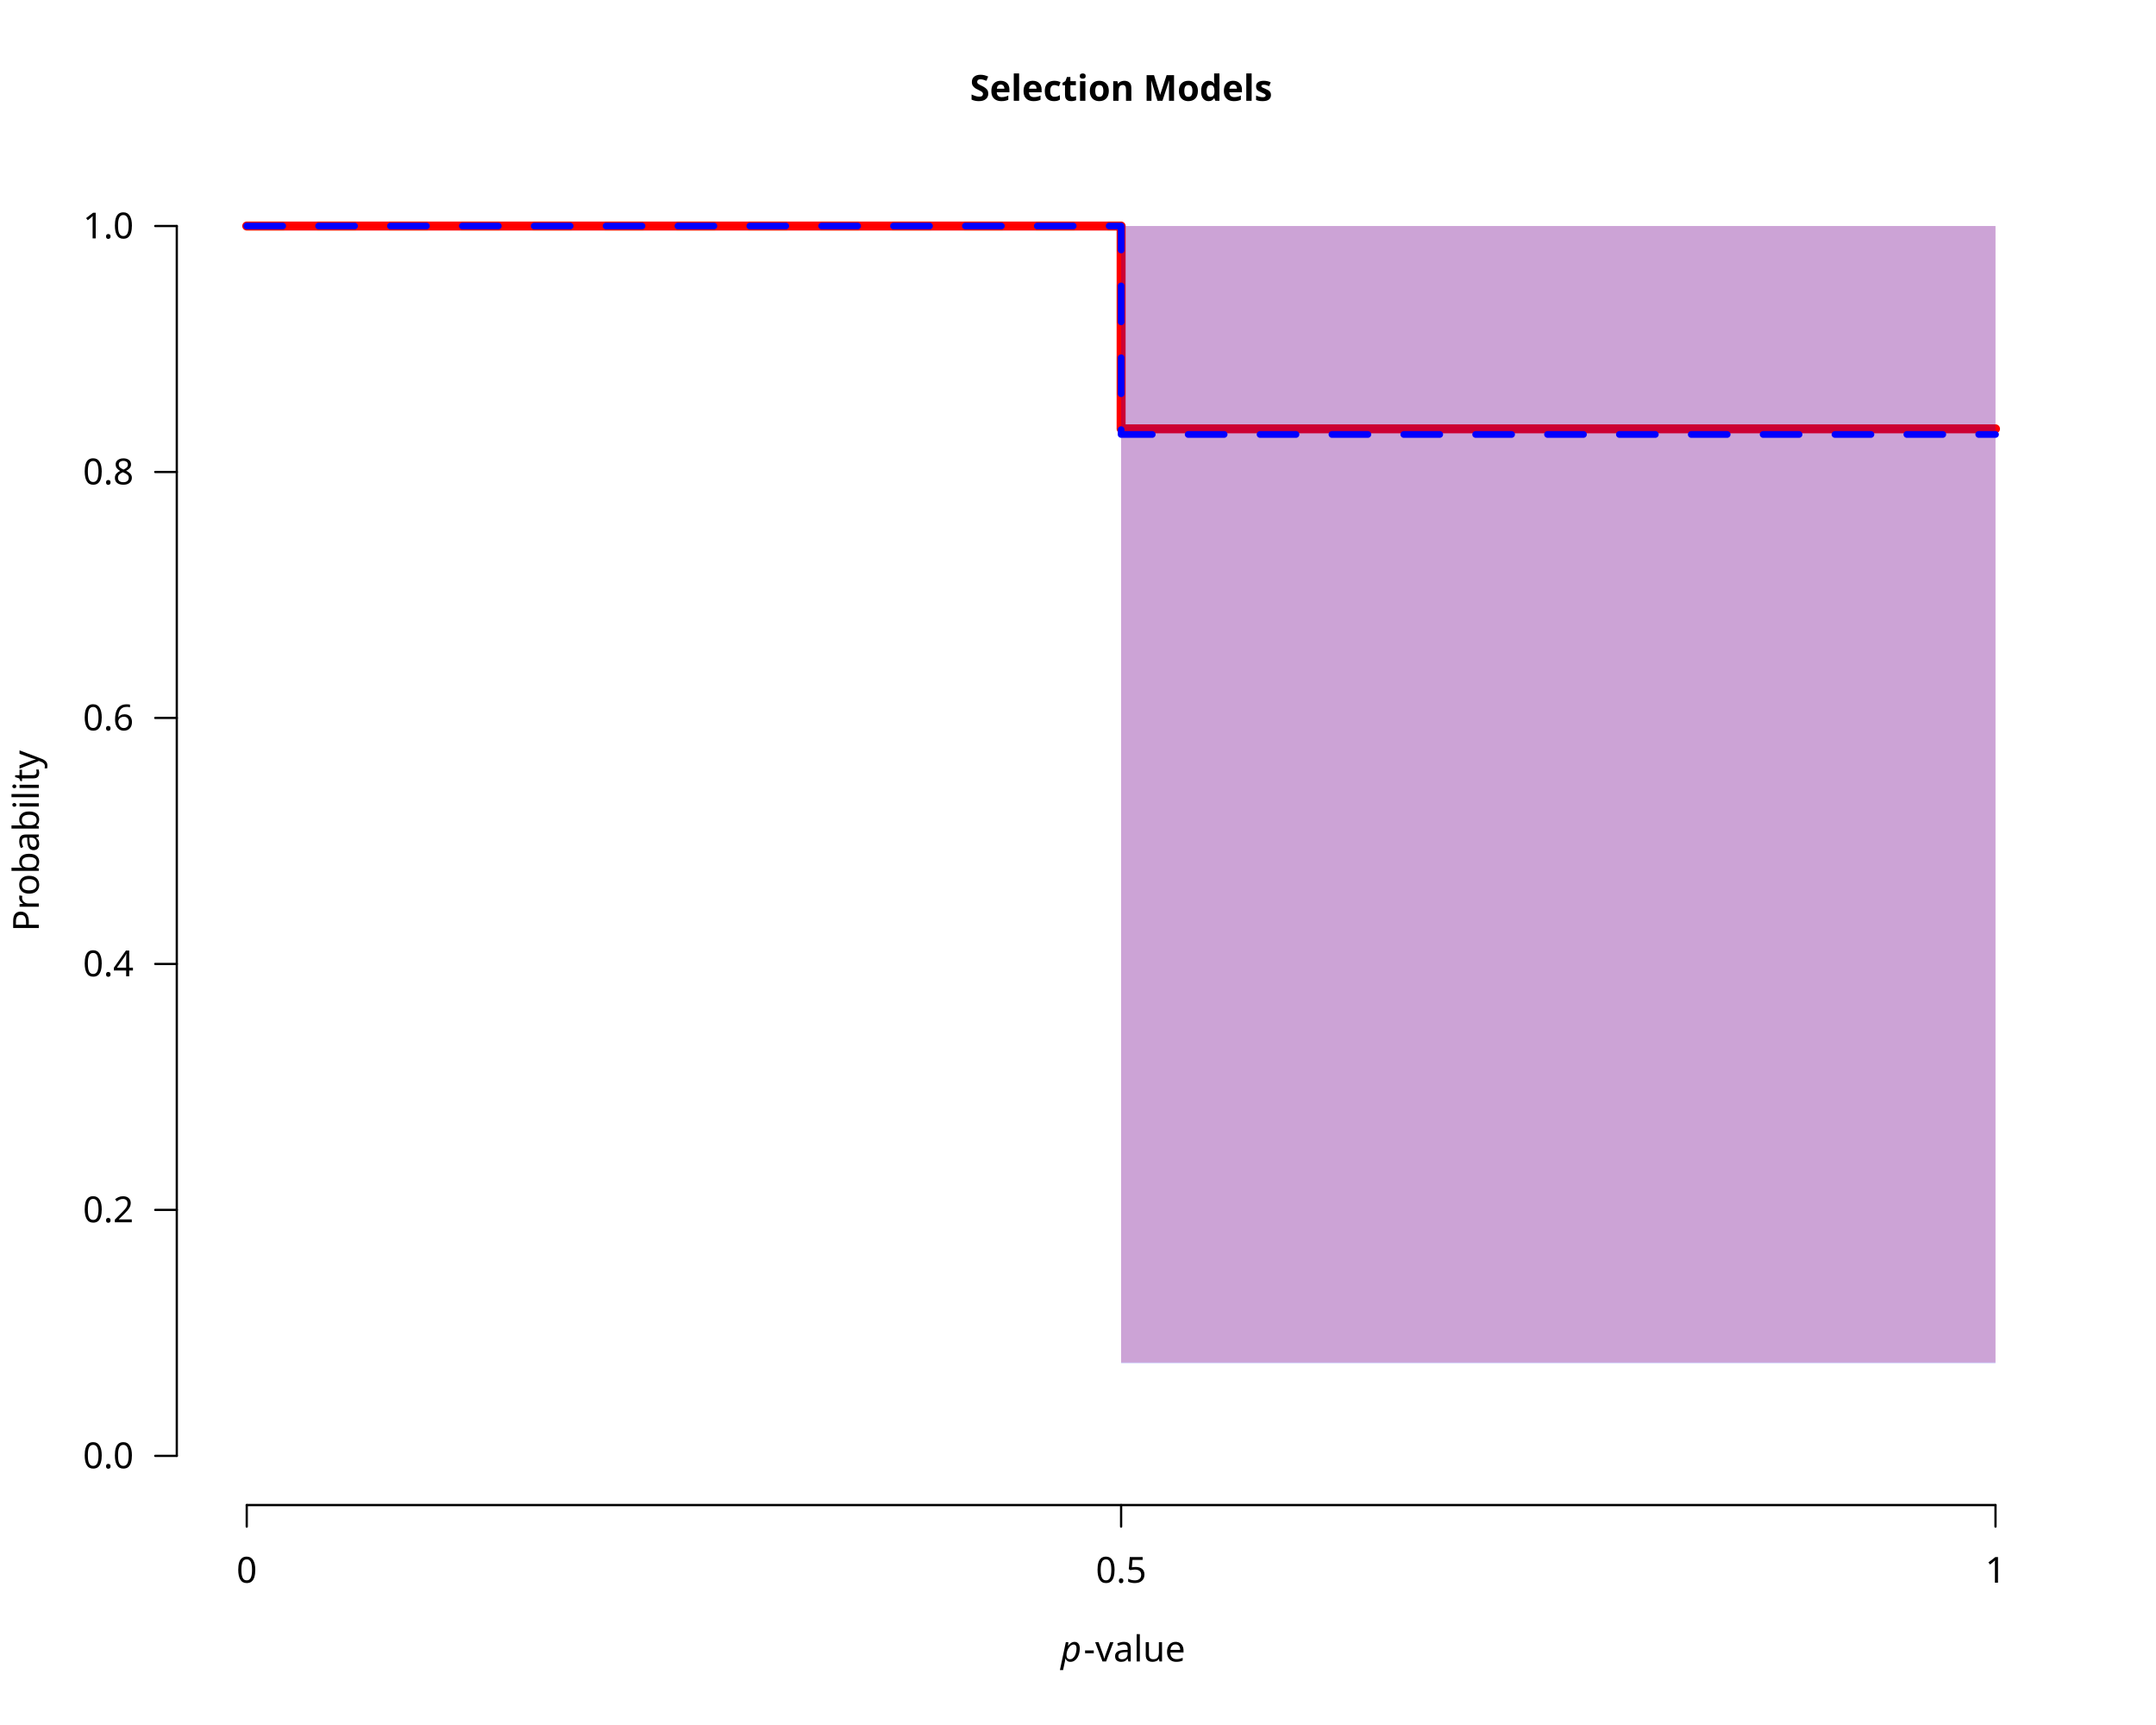
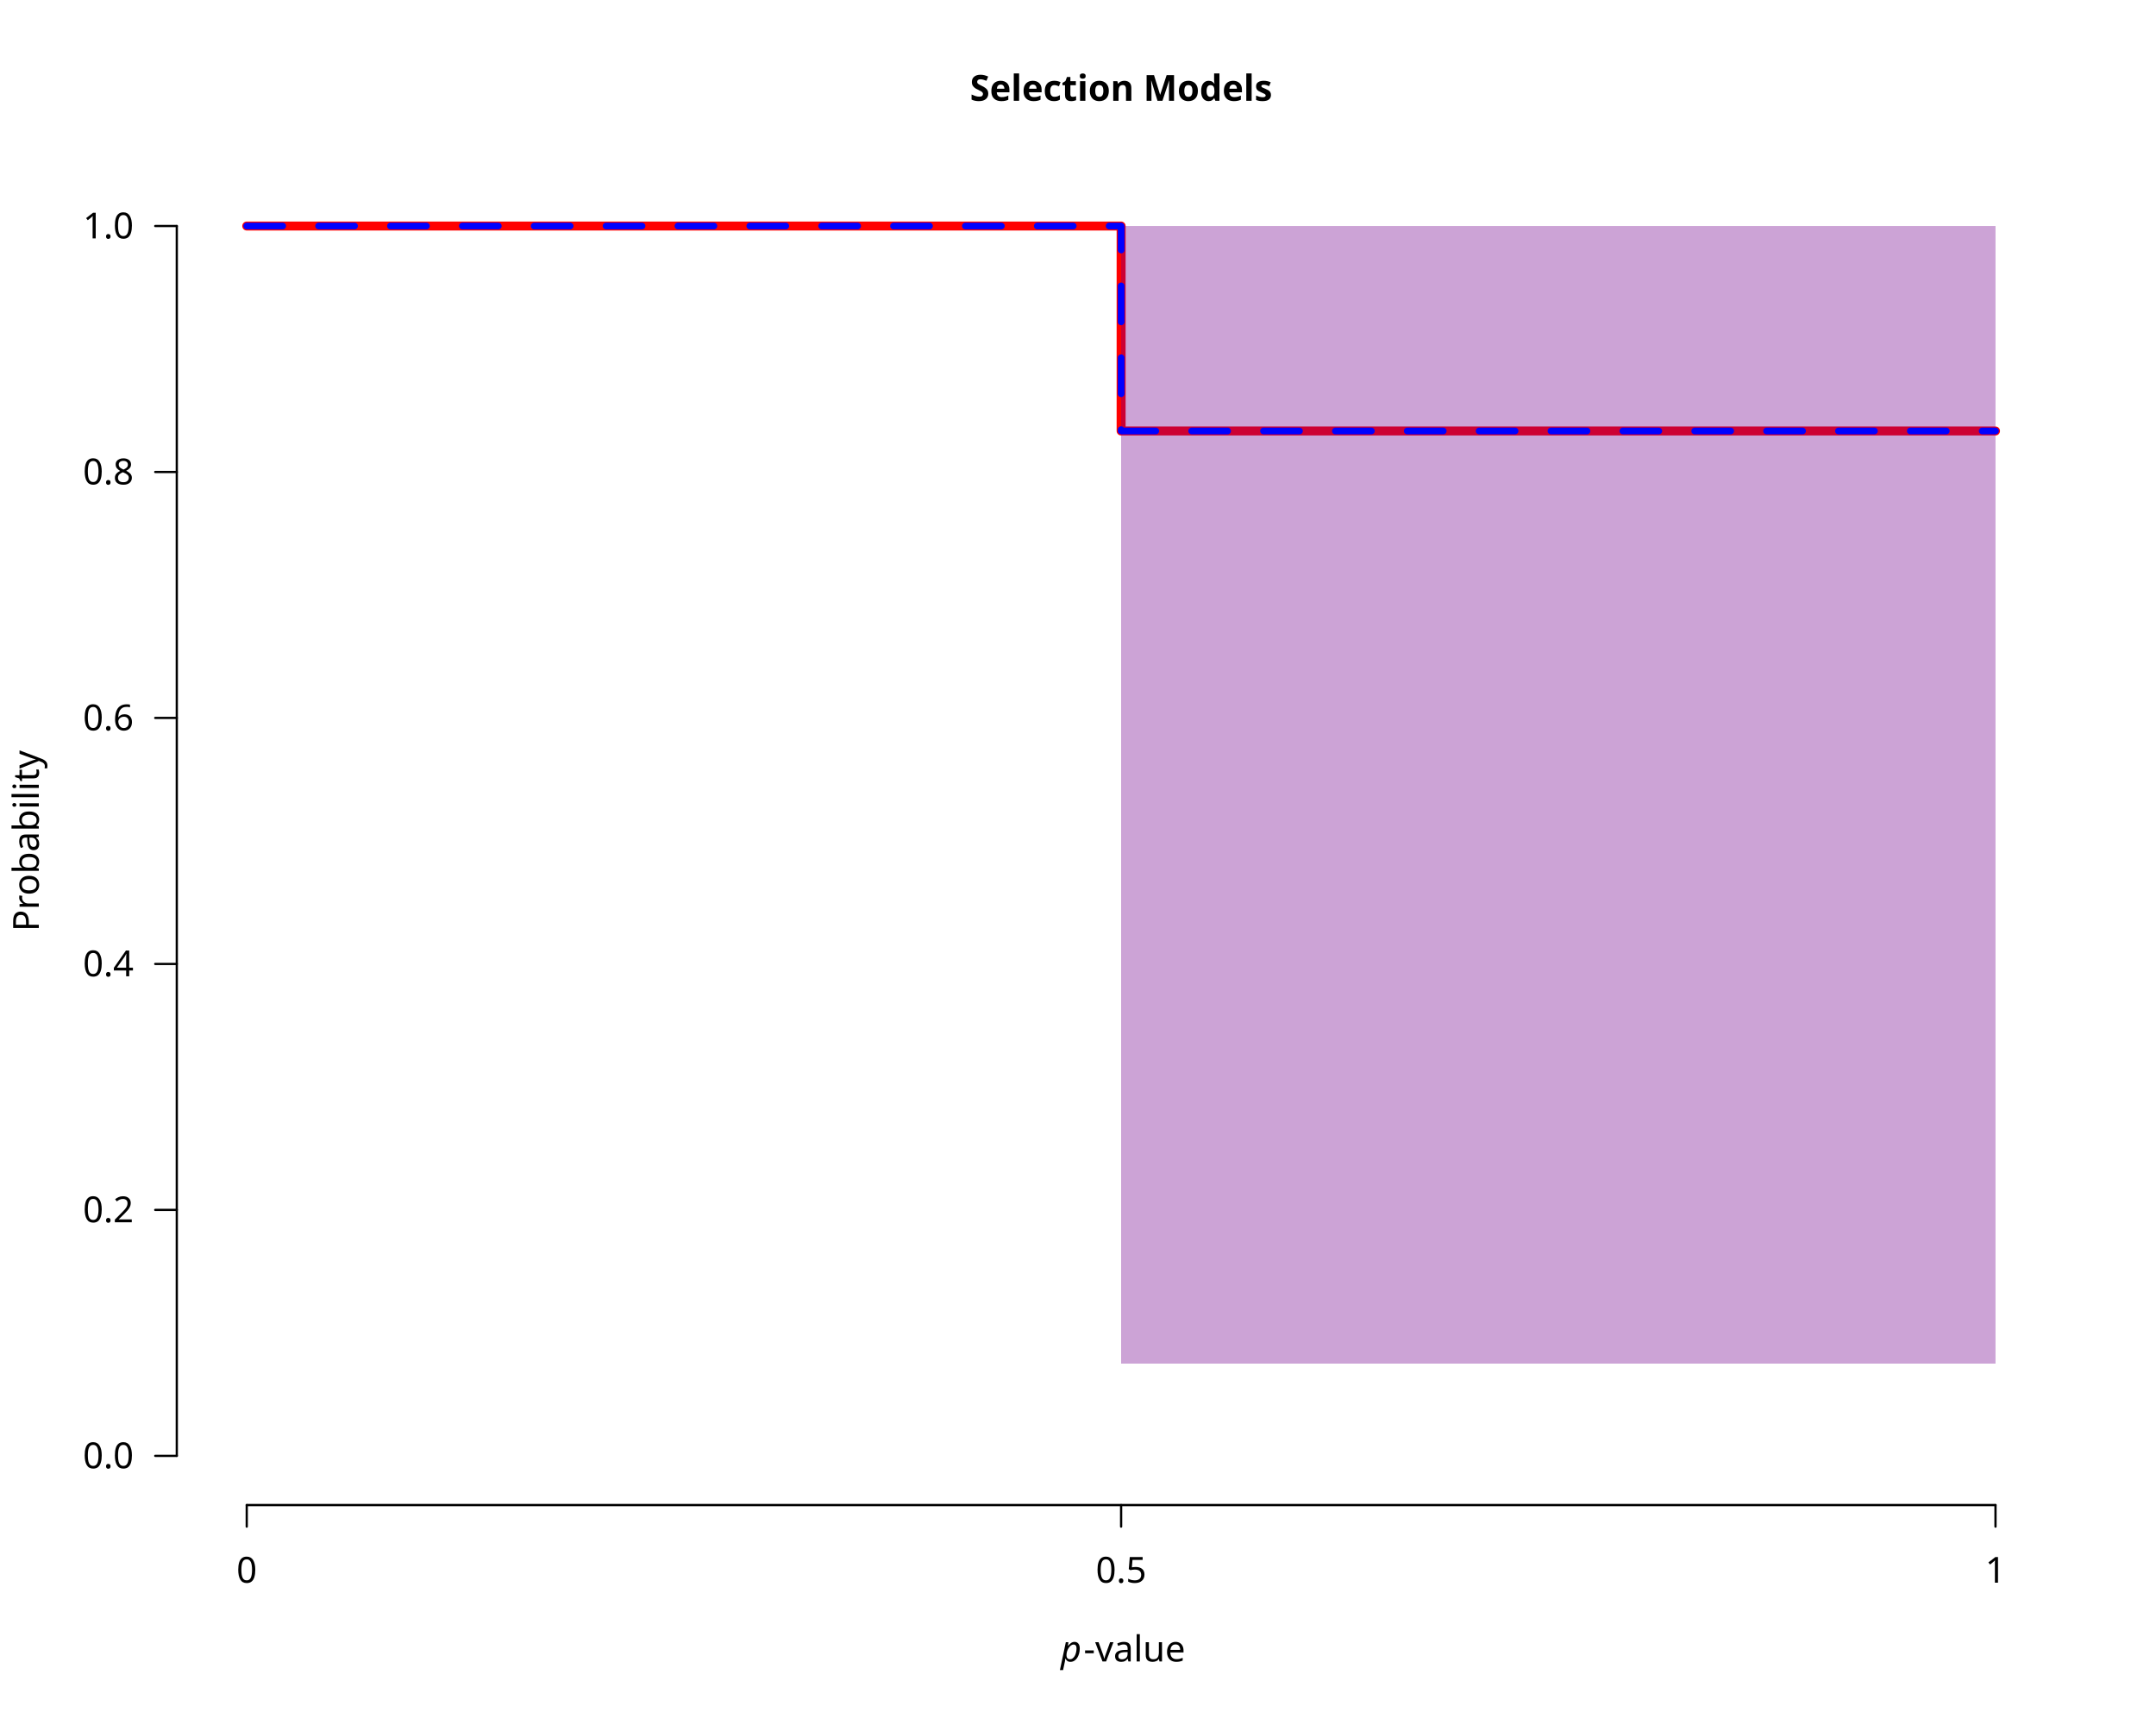
<svg xmlns="http://www.w3.org/2000/svg" class="svglite" data-engine-version="2.0" width="720.00pt" height="576.00pt" viewBox="0 0 720.00 576.00">
  <defs>
    <style type="text/css">
    .svglite line, .svglite polyline, .svglite polygon, .svglite path, .svglite rect, .svglite circle {
      fill: none;
      stroke: #000000;
      stroke-linecap: round;
      stroke-linejoin: round;
      stroke-miterlimit: 10.00;
    }
  </style>
  </defs>
  <rect width="100%" height="100%" style="stroke: none; fill: #FFFFFF;" />
  <defs>
    <clipPath id="cpMC4wMHw3MjAuMDB8MC4wMHw1NzYuMDA=">
      <rect x="0.00" y="0.00" width="720.00" height="576.00" />
    </clipPath>
  </defs>
  <g clip-path="url(#cpMC4wMHw3MjAuMDB8MC4wMHw1NzYuMDA=)">
    <text x="374.40" y="33.65" text-anchor="middle" style="font-size: 12.00px; font-weight: bold; font-family: sans;" textLength="91.40px" lengthAdjust="spacingAndGlyphs">Selection Models</text>
    <text x="354.23" y="554.79" style="font-size: 12.00px; font-style: italic; font-family: sans;" textLength="6.67px" lengthAdjust="spacingAndGlyphs">p</text>
    <text x="361.88" y="554.79" style="font-size: 12.00px; font-family: sans;" textLength="32.69px" lengthAdjust="spacingAndGlyphs">-value</text>
    <text transform="translate(12.96,280.80) rotate(-90)" text-anchor="middle" style="font-size: 12.00px; font-family: sans;" textLength="56.03px" lengthAdjust="spacingAndGlyphs">Probability</text>
    <line x1="82.40" y1="502.56" x2="666.40" y2="502.56" style="stroke-width: 0.75;" />
    <line x1="82.40" y1="502.56" x2="82.40" y2="509.76" style="stroke-width: 0.75;" />
    <line x1="374.40" y1="502.56" x2="374.40" y2="509.76" style="stroke-width: 0.75;" />
    <line x1="666.40" y1="502.56" x2="666.40" y2="509.76" style="stroke-width: 0.75;" />
    <text x="82.40" y="528.48" text-anchor="middle" style="font-size: 12.00px; font-family: sans;" textLength="6.67px" lengthAdjust="spacingAndGlyphs">0</text>
    <text x="374.40" y="528.48" text-anchor="middle" style="font-size: 12.00px; font-family: sans;" textLength="16.68px" lengthAdjust="spacingAndGlyphs">0.5</text>
    <text x="666.40" y="528.48" text-anchor="middle" style="font-size: 12.00px; font-family: sans;" textLength="6.67px" lengthAdjust="spacingAndGlyphs">1</text>
    <line x1="59.04" y1="486.13" x2="59.04" y2="75.47" style="stroke-width: 0.75;" />
    <line x1="59.04" y1="486.13" x2="51.84" y2="486.13" style="stroke-width: 0.75;" />
    <line x1="59.04" y1="404.00" x2="51.84" y2="404.00" style="stroke-width: 0.75;" />
    <line x1="59.04" y1="321.87" x2="51.84" y2="321.87" style="stroke-width: 0.75;" />
    <line x1="59.04" y1="239.73" x2="51.84" y2="239.73" style="stroke-width: 0.75;" />
    <line x1="59.04" y1="157.60" x2="51.84" y2="157.60" style="stroke-width: 0.75;" />
    <line x1="59.04" y1="75.47" x2="51.84" y2="75.47" style="stroke-width: 0.75;" />
    <text x="44.64" y="490.26" text-anchor="end" style="font-size: 12.00px; font-family: sans;" textLength="16.68px" lengthAdjust="spacingAndGlyphs">0.0</text>
    <text x="44.64" y="408.13" text-anchor="end" style="font-size: 12.00px; font-family: sans;" textLength="16.68px" lengthAdjust="spacingAndGlyphs">0.2</text>
    <text x="44.64" y="326.00" text-anchor="end" style="font-size: 12.00px; font-family: sans;" textLength="16.68px" lengthAdjust="spacingAndGlyphs">0.4</text>
    <text x="44.64" y="243.86" text-anchor="end" style="font-size: 12.00px; font-family: sans;" textLength="16.68px" lengthAdjust="spacingAndGlyphs">0.6</text>
    <text x="44.64" y="161.73" text-anchor="end" style="font-size: 12.00px; font-family: sans;" textLength="16.68px" lengthAdjust="spacingAndGlyphs">0.8</text>
    <text x="44.64" y="79.60" text-anchor="end" style="font-size: 12.00px; font-family: sans;" textLength="16.68px" lengthAdjust="spacingAndGlyphs">1.0</text>
  </g>
  <defs>
    <clipPath id="cpNTkuMDR8Njg5Ljc2fDU5LjA0fDUwMi41Ng==">
      <rect x="59.04" y="59.04" width="630.72" height="443.52" />
    </clipPath>
  </defs>
  <g clip-path="url(#cpNTkuMDR8Njg5Ljc2fDU5LjA0fDUwMi41Ng==)">
-     <polygon points="82.40,75.47 374.40,75.47 374.40,454.97 666.40,454.97 666.40,75.47 374.40,75.47 374.40,75.47 82.40,75.47 " style="stroke-width: 0.75; stroke: none; fill: #FF0000; fill-opacity: 0.20;" />
-     <polyline points="82.40,75.47 374.40,75.47 374.40,143.19 666.40,143.19 " style="stroke-width: 3.00; stroke: #FF0000;" />
-     <polygon points="82.40,75.47 374.40,75.47 374.40,455.21 666.40,455.21 666.40,75.47 374.40,75.47 374.40,75.47 82.40,75.47 " style="stroke-width: 0.75; stroke: none; fill: #0000FF; fill-opacity: 0.20;" />
-     <polyline points="82.40,75.47 374.40,75.47 374.40,145.07 666.40,145.07 " style="stroke-width: 2.25; stroke: #0000FF; stroke-dasharray: 12.00,12.00;" />
+     <polygon points="82.40,75.47 374.40,75.47 374.40,455.33 666.40,455.33 666.40,75.47 374.40,75.47 374.40,75.47 82.40,75.47 " style="stroke-width: 0.75; stroke: none; fill: #FF0000; fill-opacity: 0.20;" />
+     <polyline points="82.40,75.47 374.40,75.47 374.40,143.91 666.40,143.91 " style="stroke-width: 3.00; stroke: #FF0000;" />
+     <polygon points="82.40,75.47 374.40,75.47 374.40,455.33 666.40,455.33 666.40,75.47 374.40,75.47 374.40,75.47 82.40,75.47 " style="stroke-width: 0.75; stroke: none; fill: #0000FF; fill-opacity: 0.20;" />
+     <polyline points="82.40,75.47 374.40,75.47 374.40,143.91 666.40,143.91 " style="stroke-width: 2.25; stroke: #0000FF; stroke-dasharray: 12.00,12.00;" />
  </g>
</svg>
